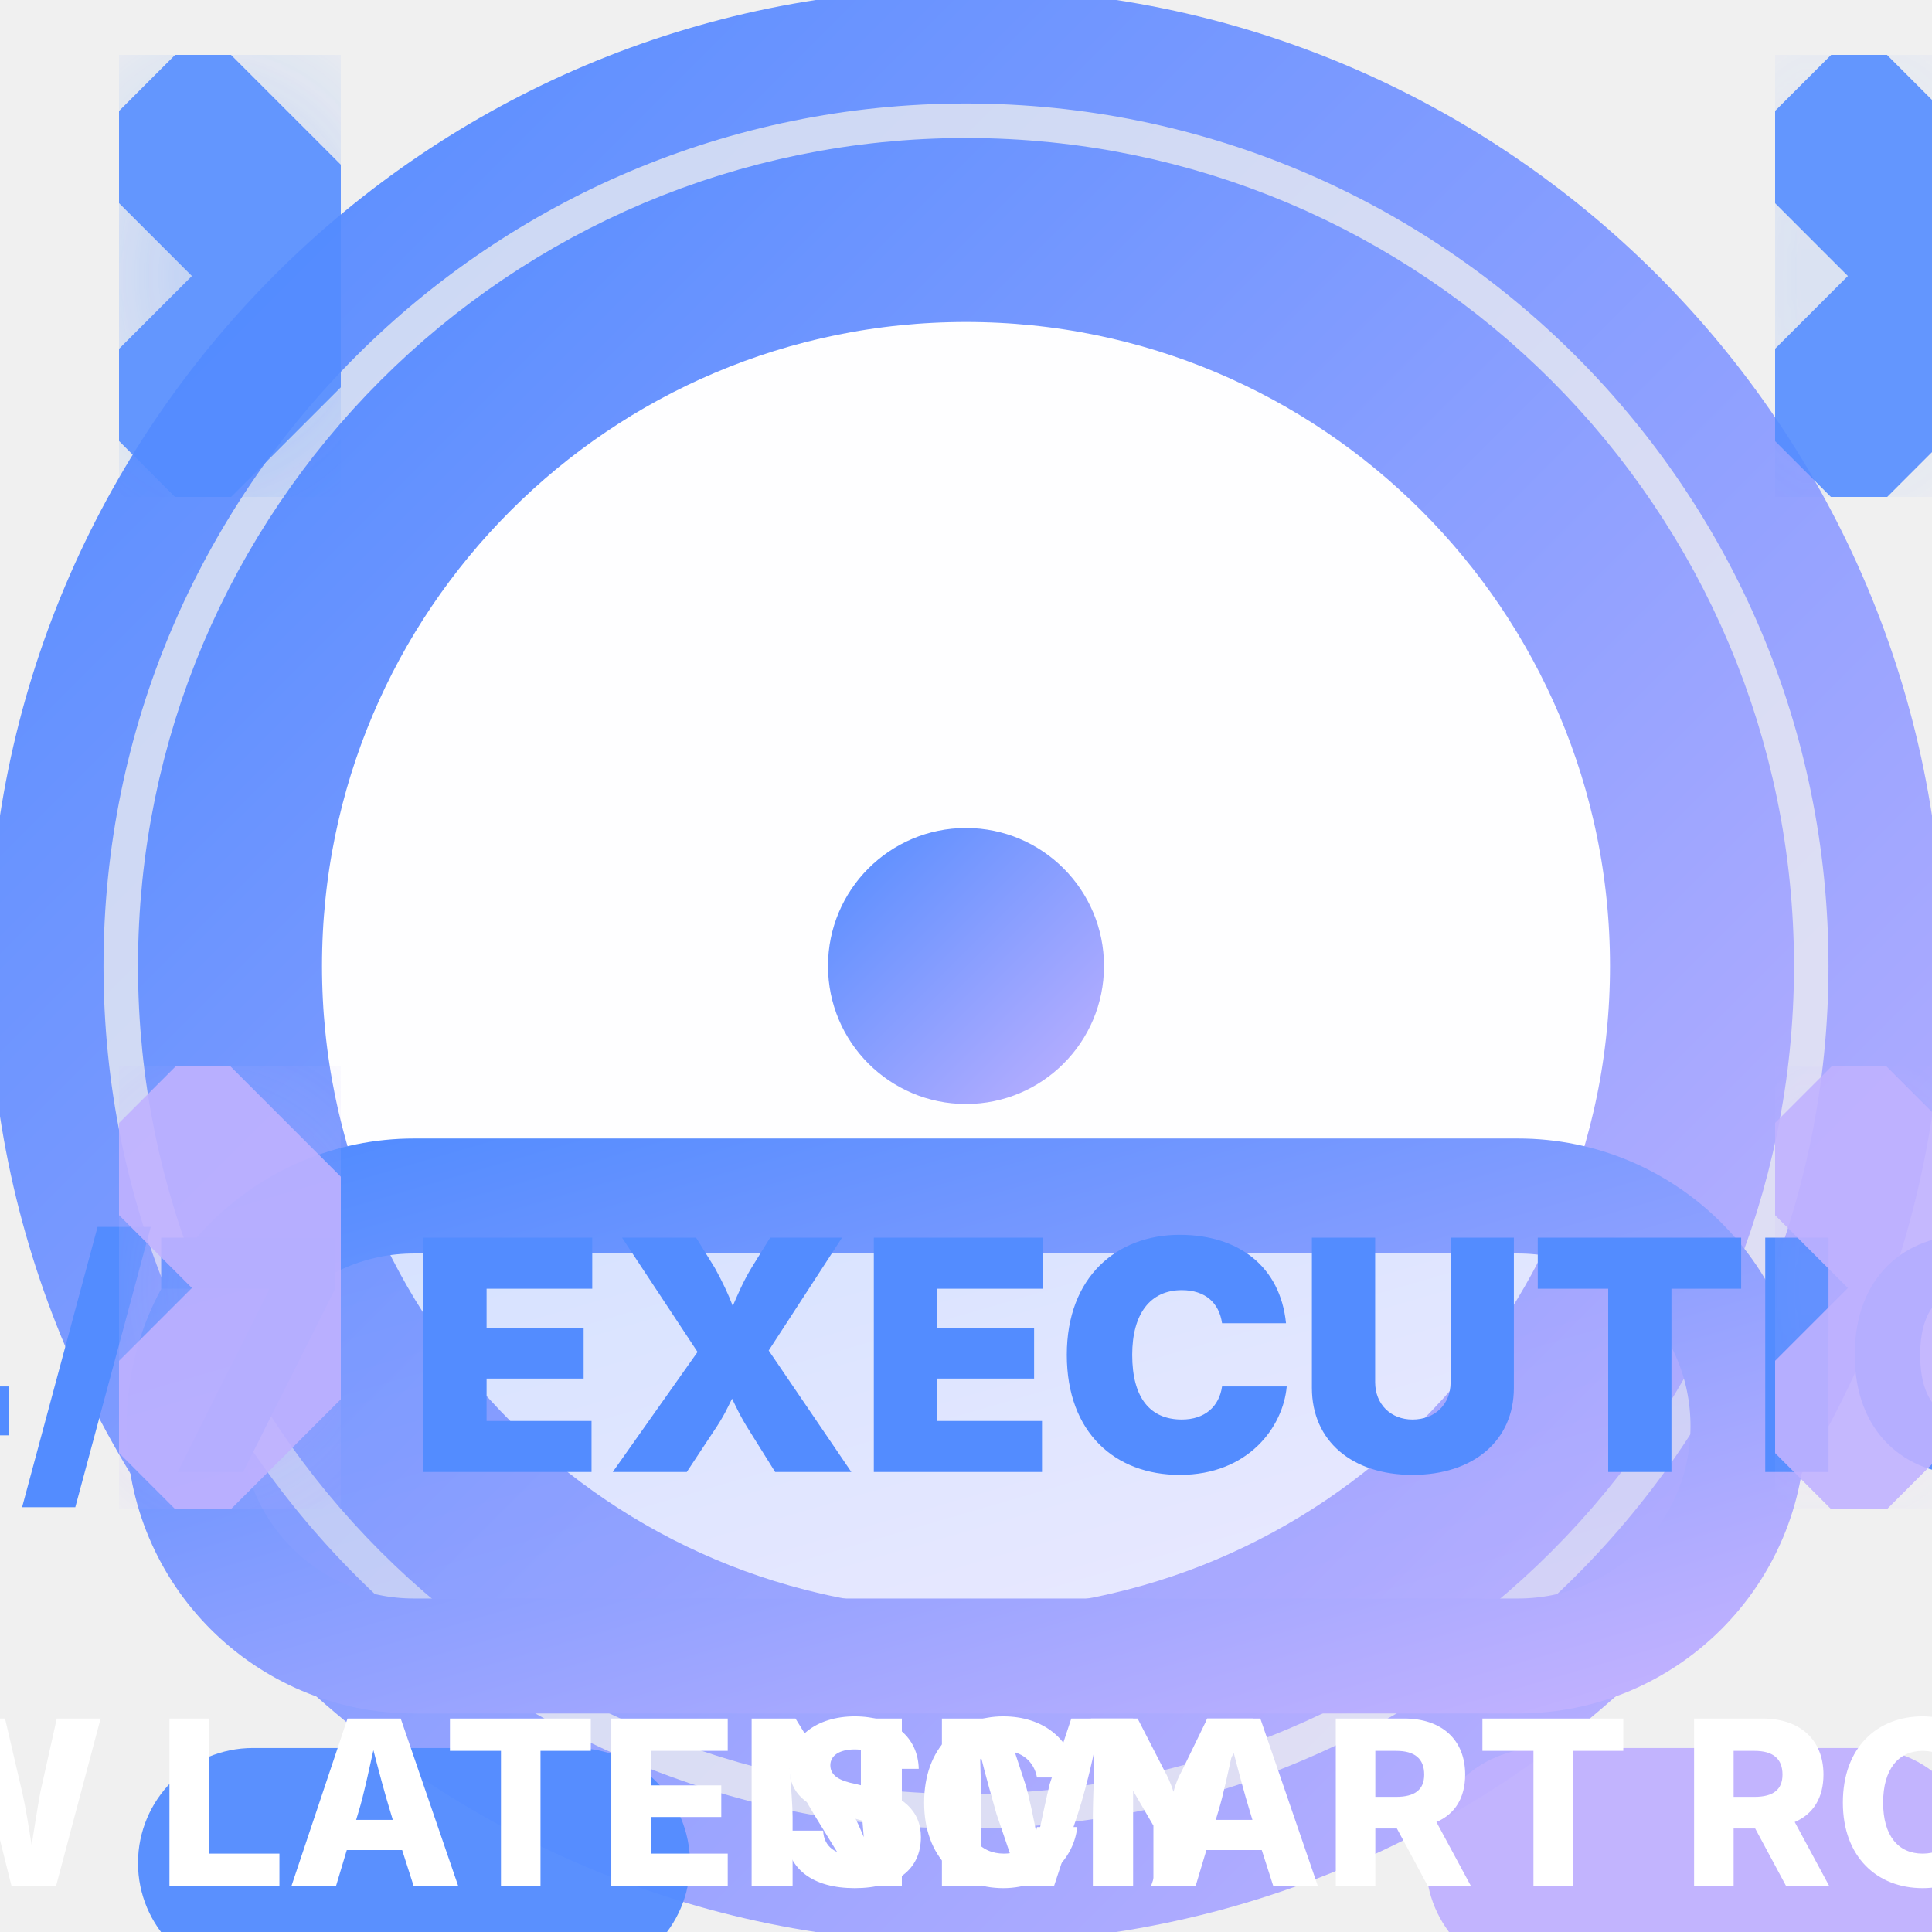
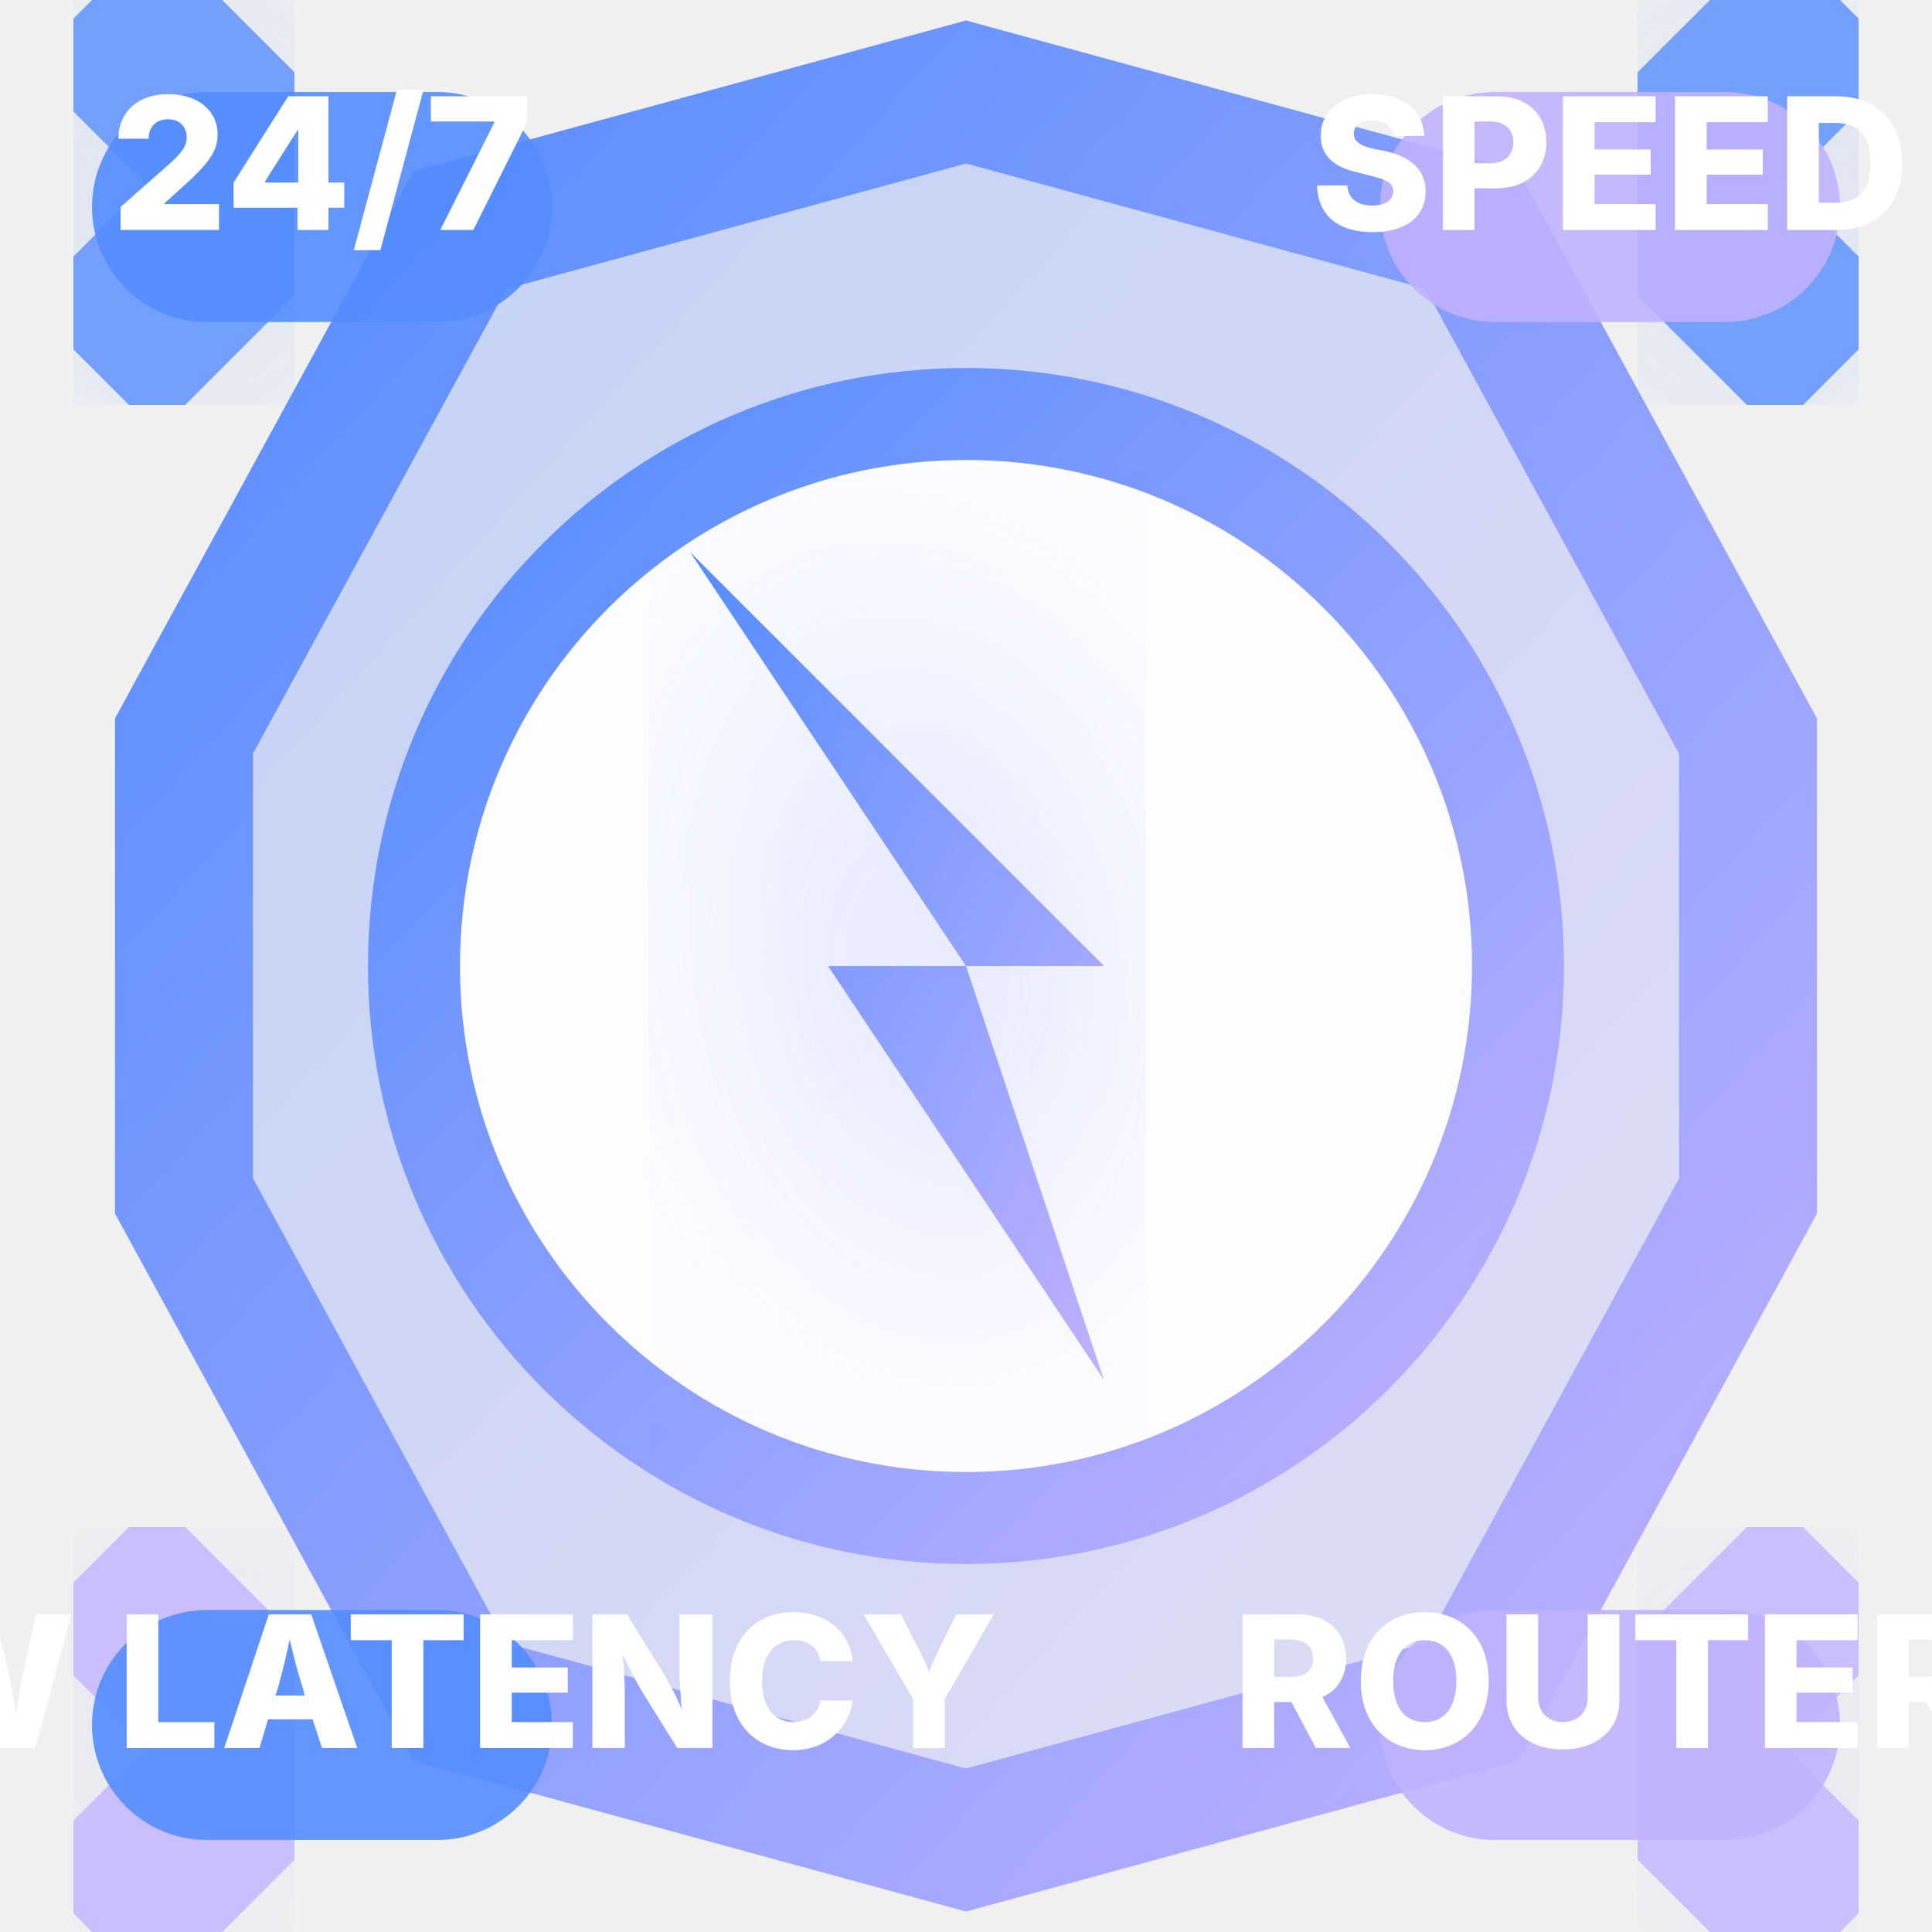
<svg xmlns="http://www.w3.org/2000/svg" width="42" height="42" viewBox="0 0 42 42" fill="none">
  <defs>
    <linearGradient id="executionGradient" x1="0%" y1="0%" x2="100%" y2="100%">
-       <stop offset="0%" style="stop-color:#538CFF;stop-opacity:0.25" />
-       <stop offset="100%" style="stop-color:#C0B1FF;stop-opacity:0.25" />
+       <stop offset="0%" style="stop-color:#538CFF;stop-opacity:0.3" />
+       <stop offset="100%" style="stop-color:#C0B1FF;stop-opacity:0.3" />
    </linearGradient>
    <linearGradient id="executionStroke" x1="0%" y1="0%" x2="100%" y2="100%">
      <stop offset="0%" style="stop-color:#538CFF" />
      <stop offset="100%" style="stop-color:#C0B1FF" />
    </linearGradient>
    <filter id="executionGlow">
-       <feGaussianBlur stdDeviation="3" result="coloredBlur" />
+       <feGaussianBlur stdDeviation="4" result="coloredBlur" />
      <feMerge>
        <feMergeNode in="coloredBlur" />
        <feMergeNode in="SourceGraphic" />
      </feMerge>
    </filter>
  </defs>
-   <circle cx="21" cy="21" r="20" fill="url(#executionGradient)" stroke="url(#executionStroke)" stroke-width="2.5" />
-   <g transform="translate(2, 2)">
-     <circle cx="19" cy="19" r="16" stroke="url(#executionStroke)" stroke-width="4" fill="rgba(255,255,255,0.98)" />
-     <line x1="19" y1="19" x2="19" y2="5" stroke="url(#executionStroke)" stroke-width="5" stroke-linecap="round" filter="url(#executionGlow)" />
-     <line x1="19" y1="19" x2="29" y2="19" stroke="url(#executionStroke)" stroke-width="4" stroke-linecap="round" filter="url(#executionGlow)" />
-     <circle cx="19" cy="19" r="3" fill="url(#executionStroke)" />
-     <line x1="19" y1="3" x2="19" y2="6" stroke="url(#executionStroke)" stroke-width="3" stroke-linecap="round" />
-     <line x1="19" y1="32" x2="19" y2="35" stroke="url(#executionStroke)" stroke-width="3" stroke-linecap="round" />
-     <line x1="3" y1="19" x2="6" y2="19" stroke="url(#executionStroke)" stroke-width="3" stroke-linecap="round" />
-     <line x1="32" y1="19" x2="35" y2="19" stroke="url(#executionStroke)" stroke-width="3" stroke-linecap="round" />
-     <rect x="2" y="24" width="34" height="10" rx="5" fill="url(#executionGradient)" stroke="url(#executionStroke)" stroke-width="2.5" />
-     <text x="19" y="30" font-family="Inter, sans-serif" font-size="7" font-weight="900" fill="#538CFF" text-anchor="middle">24/7 EXECUTION</text>
-     <path d="M1 8 L5 4 L1 0" stroke="#538CFF" stroke-width="4" opacity="0.9" fill="none" filter="url(#executionGlow)" />
-     <path d="M37 8 L41 4 L37 0" stroke="#538CFF" stroke-width="4" opacity="0.9" fill="none" filter="url(#executionGlow)" />
-     <path d="M1 30 L5 26 L1 22" stroke="#C0B1FF" stroke-width="4" opacity="0.9" fill="none" filter="url(#executionGlow)" />
-     <path d="M37 30 L41 26 L37 22" stroke="#C0B1FF" stroke-width="4" opacity="0.9" fill="none" filter="url(#executionGlow)" />
-     <rect x="1" y="36" width="12" height="5" rx="2.5" fill="#538CFF" opacity="0.95" />
-     <text x="7" y="39" font-family="Inter, sans-serif" font-size="5" font-weight="800" fill="white" text-anchor="middle">LOW LATENCY</text>
-     <rect x="29" y="36" width="12" height="5" rx="2.5" fill="#C0B1FF" opacity="0.95" />
-     <text x="35" y="39" font-family="Inter, sans-serif" font-size="5" font-weight="800" fill="white" text-anchor="middle">SMART ROUTER</text>
-   </g>
+   <path d="M21 2 L32 5 L38 16 L38 26 L32 37 L21 40 L10 37 L4 26 L4 16 L10 5 Z" fill="url(#executionGradient)" stroke="url(#executionStroke)" stroke-width="3" />
+   <circle cx="21" cy="21" r="12" fill="rgba(255,255,255,0.95)" stroke="url(#executionStroke)" stroke-width="2" />
+   <path d="M15 12 L21 21 L18 21 L24 30 L21 21 L24 21 Z" fill="url(#executionStroke)" filter="url(#executionGlow)" />
+   <path d="M2 8 L6 4 L2 0" stroke="#538CFF" stroke-width="4" opacity="0.8" fill="none" filter="url(#executionGlow)" />
+   <path d="M40 8 L36 4 L40 0" stroke="#538CFF" stroke-width="4" opacity="0.8" fill="none" filter="url(#executionGlow)" />
+   <path d="M2 34 L6 38 L2 42" stroke="#C0B1FF" stroke-width="4" opacity="0.8" fill="none" filter="url(#executionGlow)" />
+   <path d="M40 34 L36 38 L40 42" stroke="#C0B1FF" stroke-width="4" opacity="0.8" fill="none" filter="url(#executionGlow)" />
+   <rect x="2" y="2" width="10" height="5" rx="2.5" fill="#538CFF" opacity="0.9" />
+   <text x="7" y="5" font-family="Inter, sans-serif" font-size="4" font-weight="800" fill="white" text-anchor="middle">24/7</text>
+   <rect x="30" y="2" width="10" height="5" rx="2.5" fill="#C0B1FF" opacity="0.9" />
+   <text x="35" y="5" font-family="Inter, sans-serif" font-size="4" font-weight="800" fill="white" text-anchor="middle">SPEED</text>
+   <rect x="2" y="35" width="10" height="5" rx="2.5" fill="#538CFF" opacity="0.9" />
+   <text x="7" y="38" font-family="Inter, sans-serif" font-size="4" font-weight="800" fill="white" text-anchor="middle">LOW LATENCY</text>
+   <rect x="30" y="35" width="10" height="5" rx="2.5" fill="#C0B1FF" opacity="0.9" />
+   <text x="35" y="38" font-family="Inter, sans-serif" font-size="4" font-weight="800" fill="white" text-anchor="middle">ROUTER</text>
</svg>
